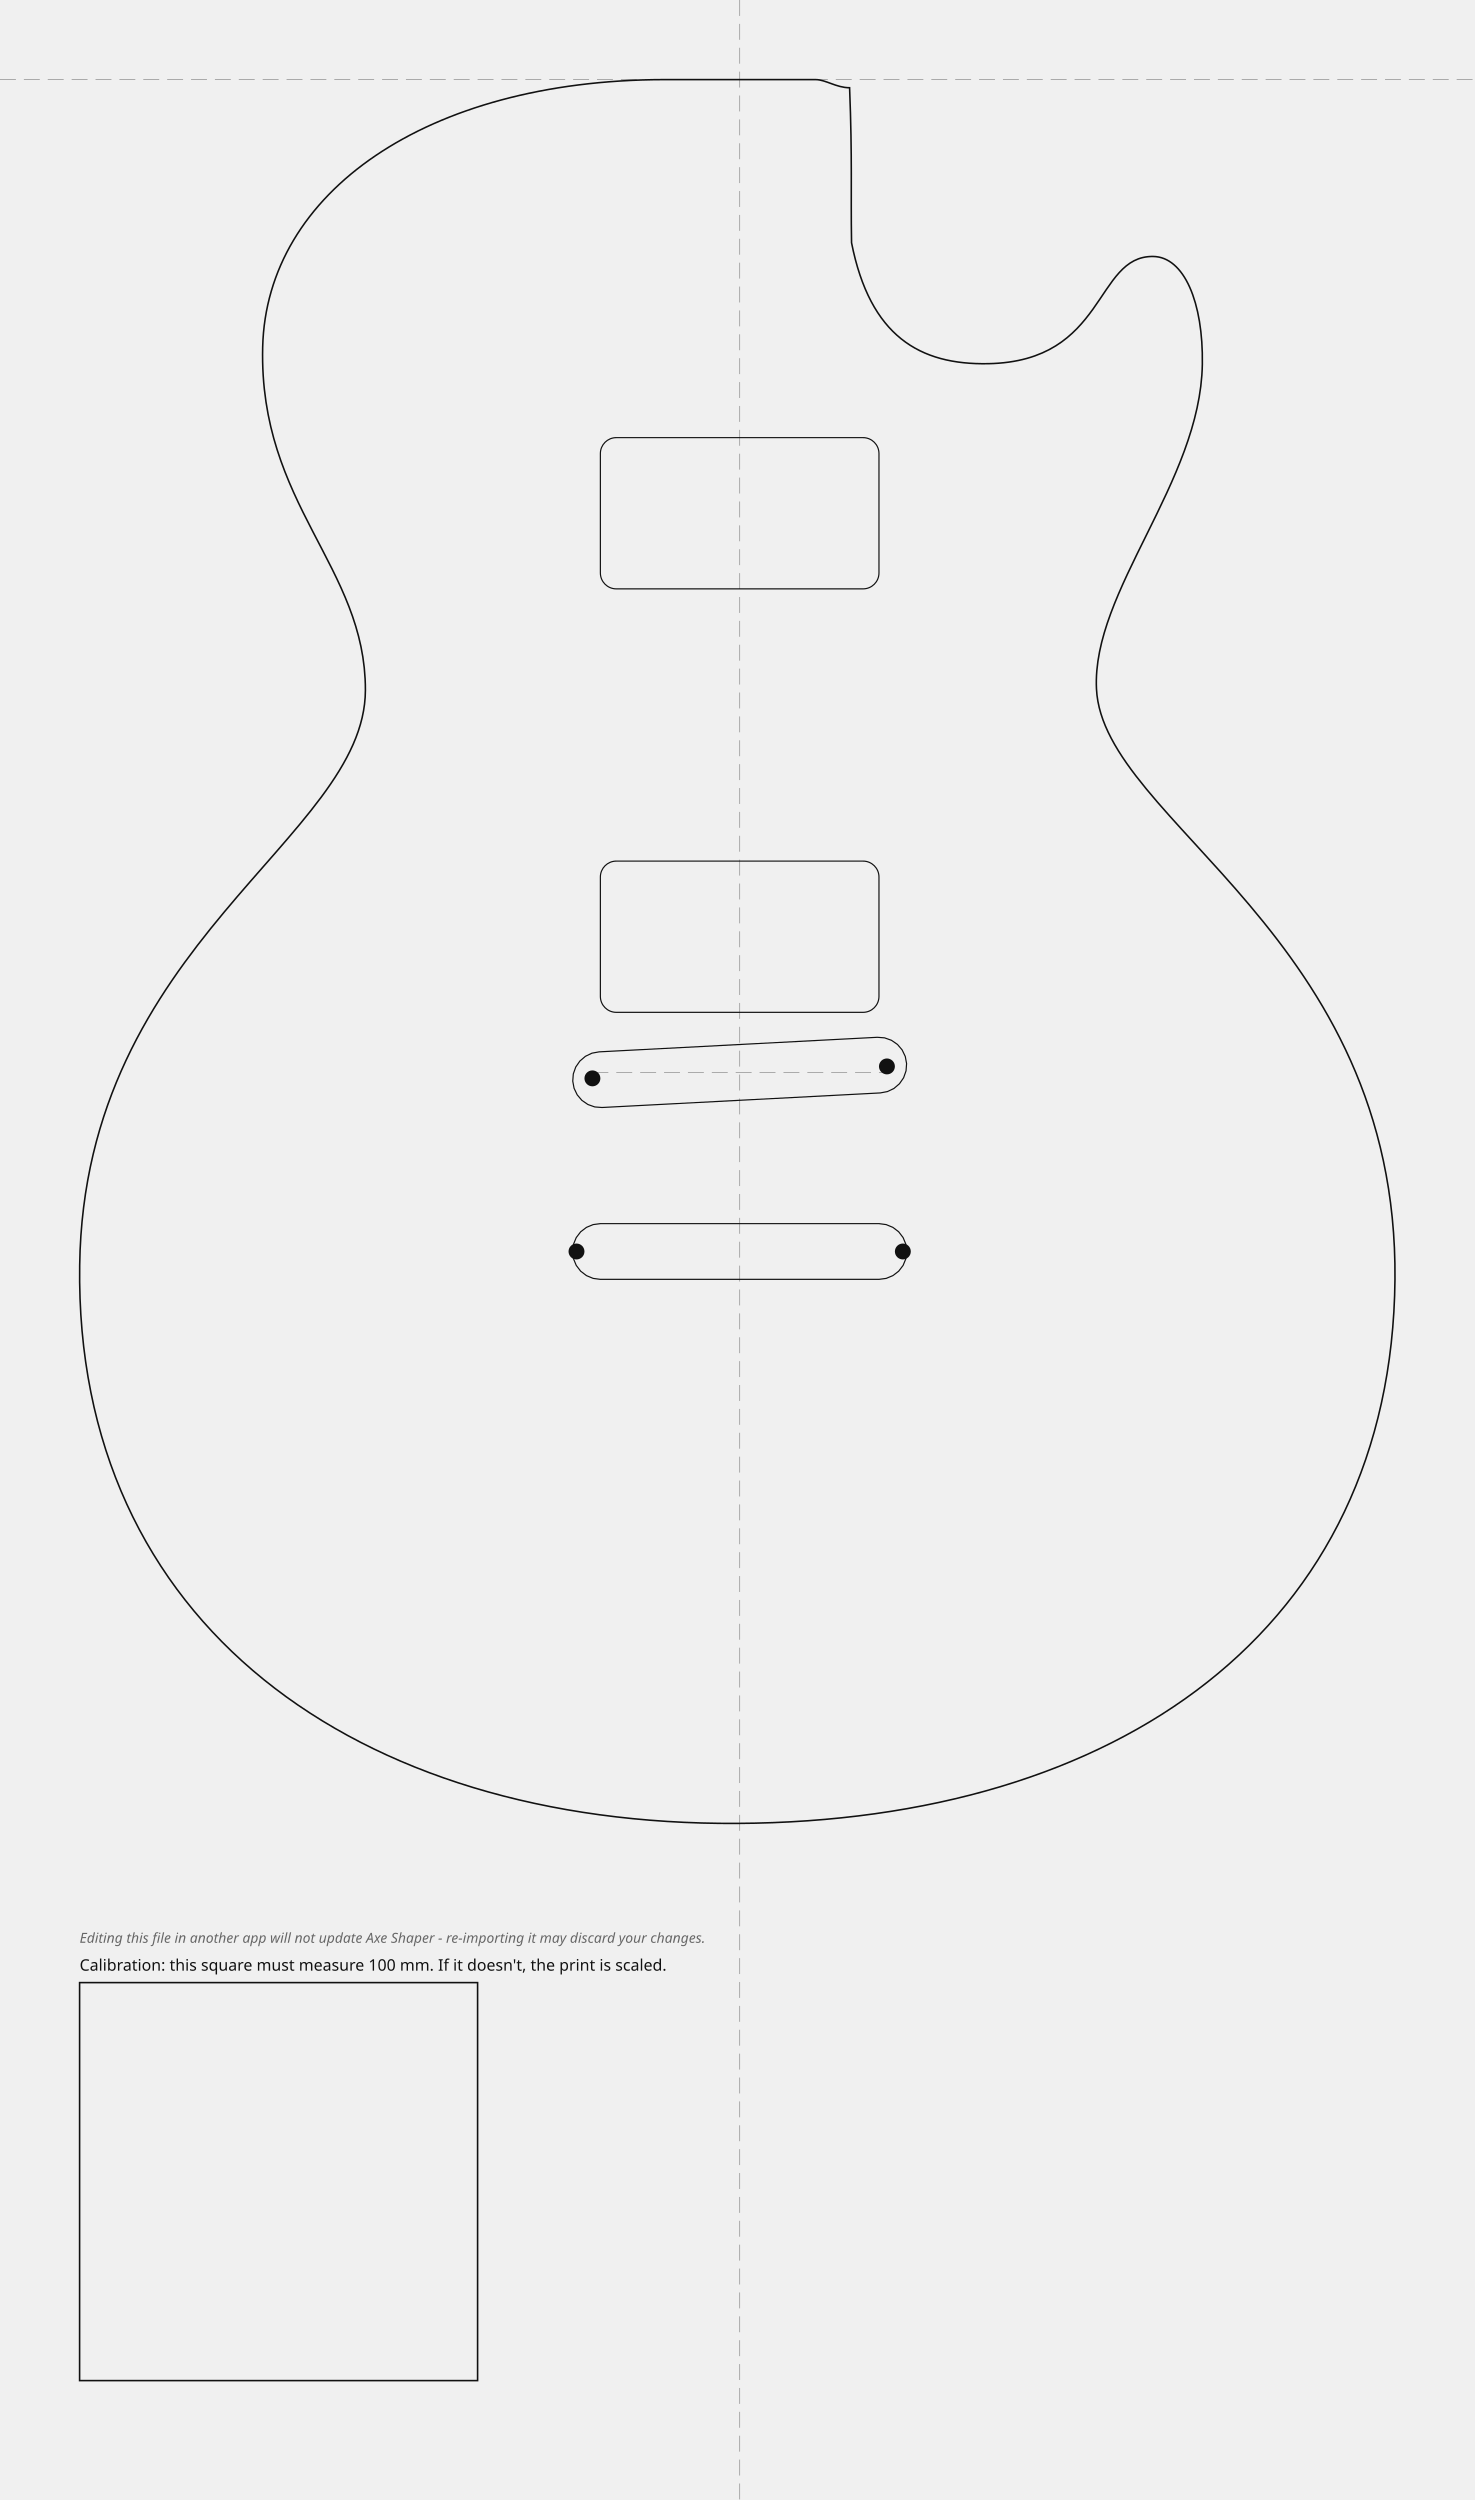
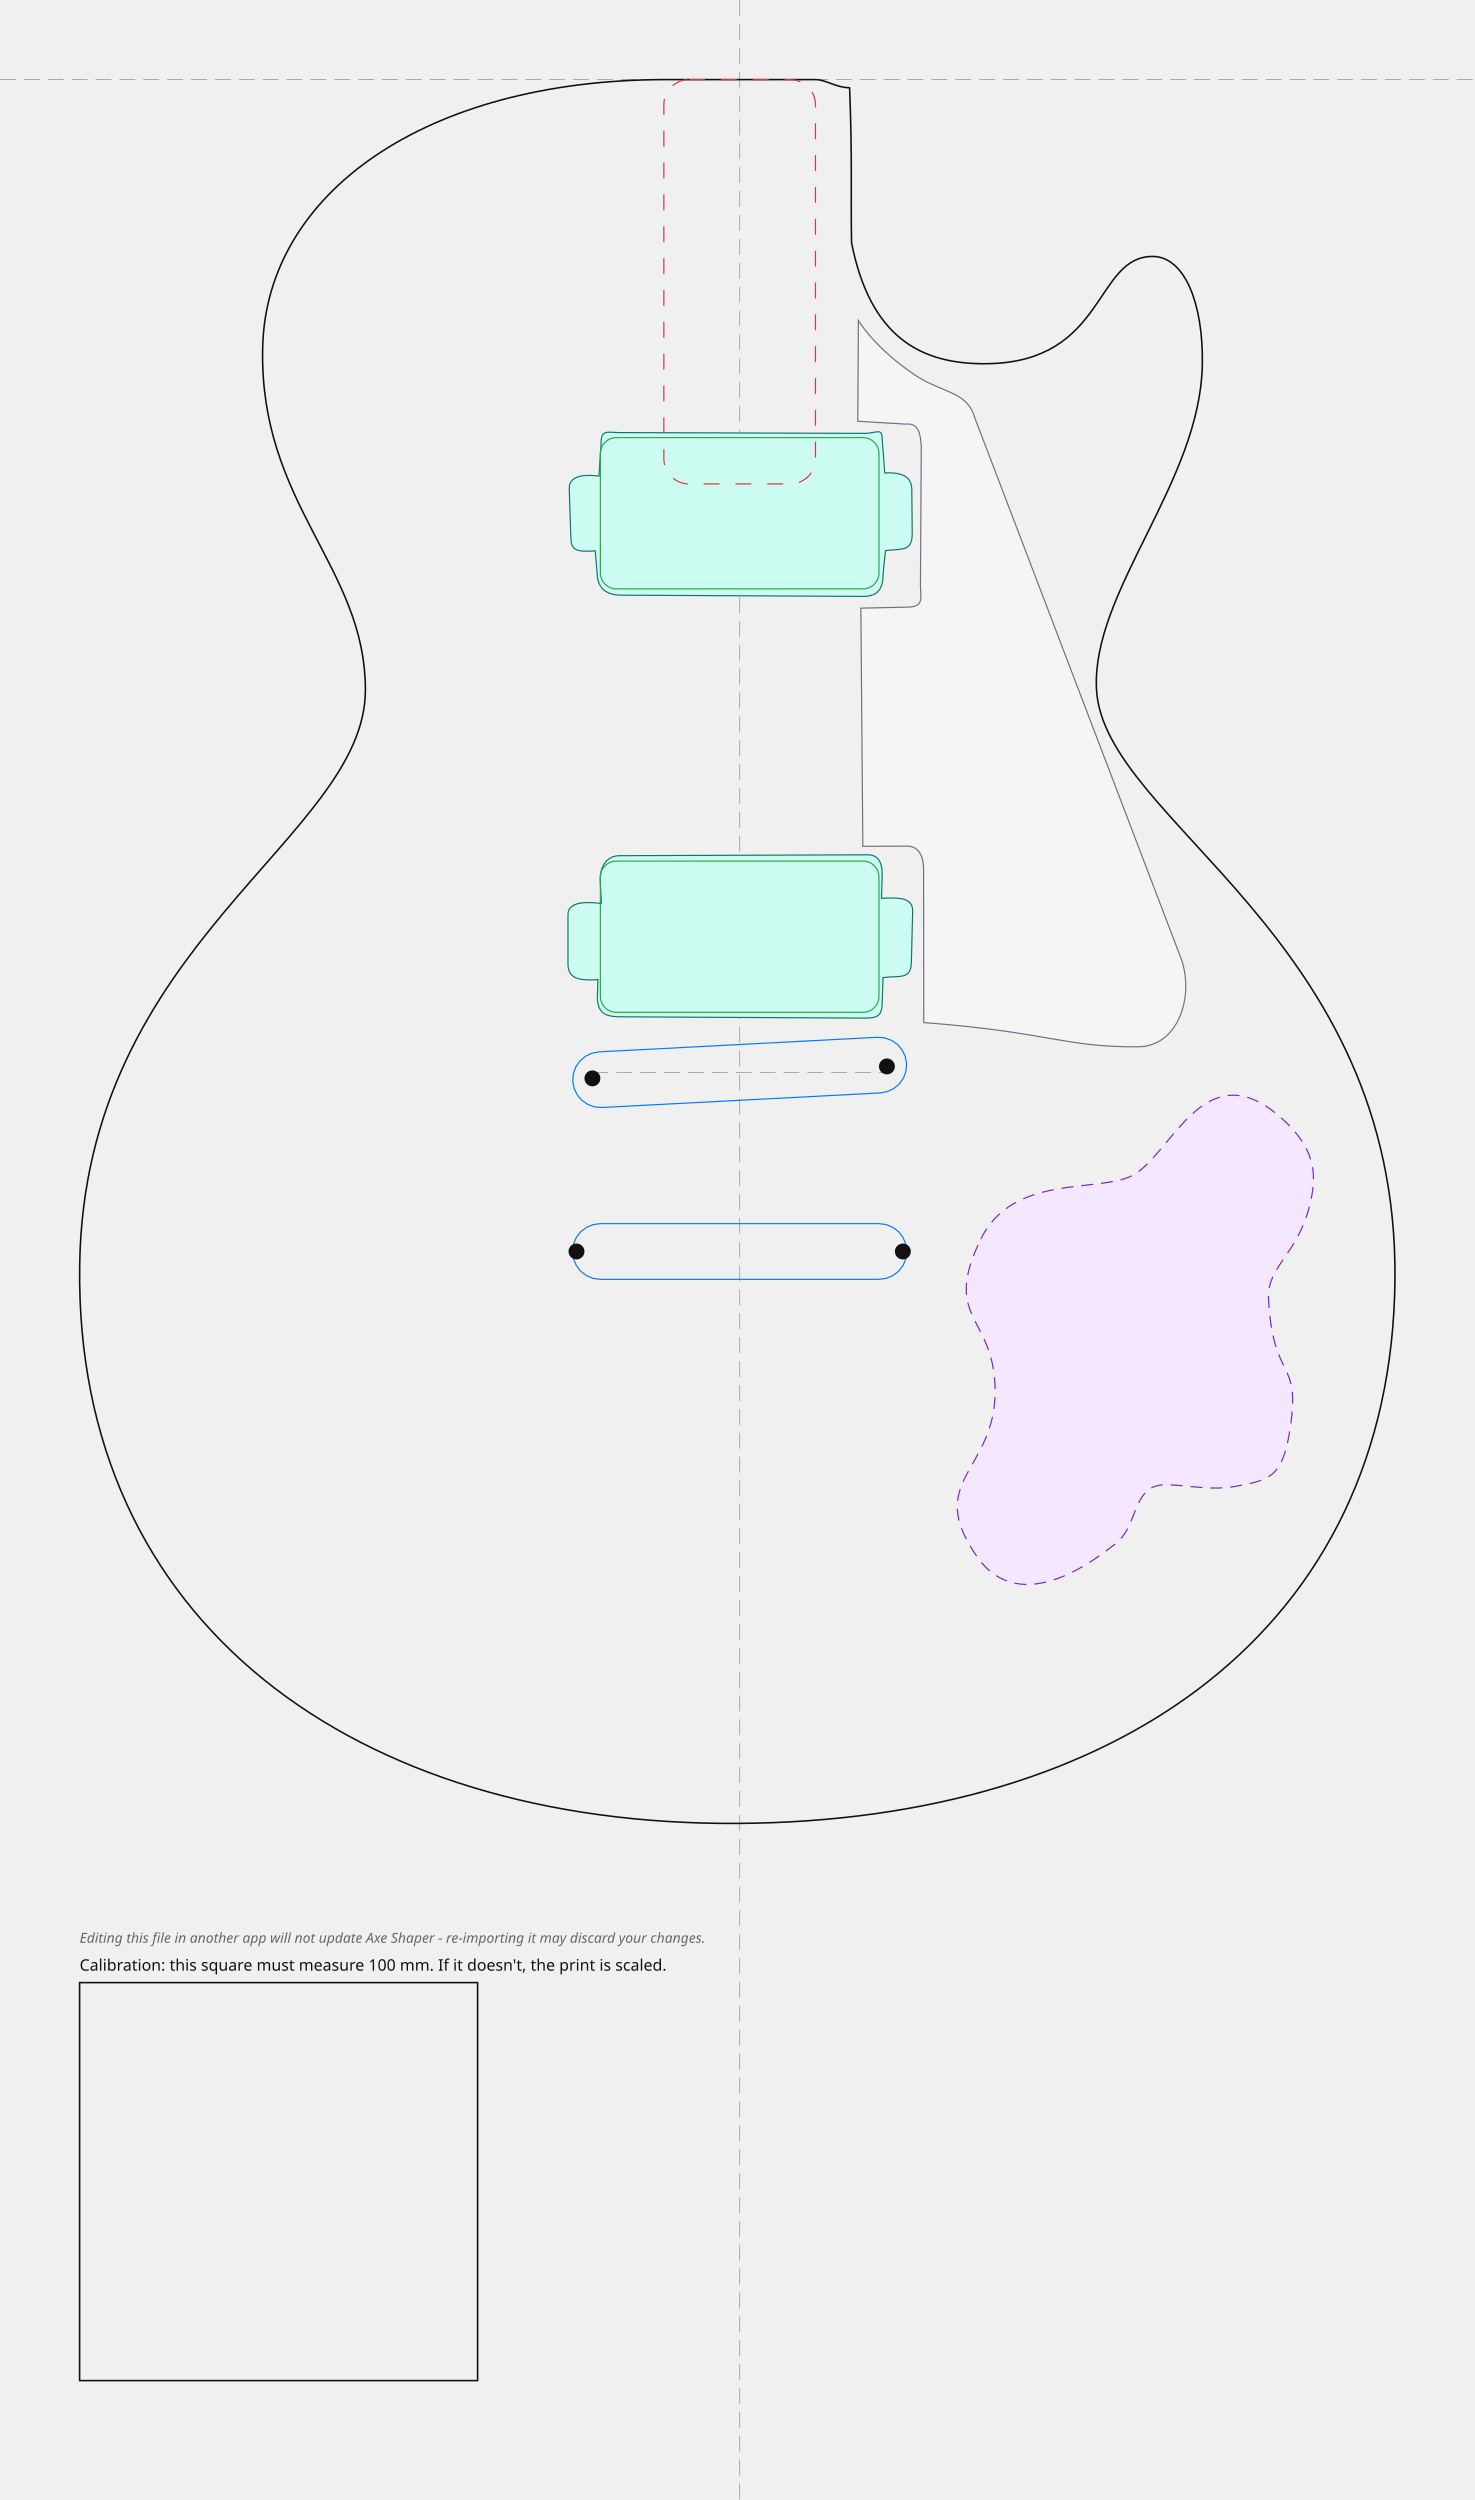
<svg xmlns="http://www.w3.org/2000/svg" width="370.51mm" height="628.15mm" viewBox="-185.85 -20.00 370.51 628.15">
  <style>
- .outline{fill:none;stroke:#111;stroke-width:0.4}
- .edge-inset{fill:none;stroke:#555;stroke-width:0.3;stroke-dasharray:3 2}
- .rout{fill:none;stroke:#111;stroke-width:0.3}
- .guide{fill:none;stroke:#999;stroke-width:0.2;stroke-dasharray:4 2}
+ .outline{fill:none;stroke:#111;stroke-width:0.40;stroke-linecap:round;stroke-linejoin:round}
+ .edge-inset{fill:none;stroke:#555;stroke-width:0.30;stroke-dasharray:3 2}
+ .neck-pocket{fill:none;stroke:#dc3545;stroke-width:0.30;stroke-dasharray:4 4}
+ .pickup-rout{fill:none;stroke:#28a745;stroke-width:0.30}
+ .bridge-rout{fill:none;stroke:#007bff;stroke-width:0.30}
+ .back-route{fill:#f3e8ff;stroke:#7e22ce;stroke-width:0.30;stroke-dasharray:3.00 2.00}
+ .front-route{fill:#ccfbf1;stroke:#0f766e;stroke-width:0.30}
+ .pickguard{fill:#fff;fill-opacity:0.35;stroke:#6b7280;stroke-width:0.30}
+ .guide{fill:none;stroke:#999;stroke-width:0.20;stroke-dasharray:4 2}
.mounting-hole{fill:#111;stroke:none}
- .cal{fill:none;stroke:#111;stroke-width:0.4}
+ .cal{fill:none;stroke:#111;stroke-width:0.40}
.label{font-family:sans-serif;font-size:4px;fill:#111}
.disclaimer{font-family:sans-serif;font-size:3.5px;font-style:italic;fill:#666}
</style>
  <g id="guides">
    <line class="guide" x1="0" y1="-20.00" x2="0" y2="608.15" />
    <line class="guide" x1="-185.85" y1="0" x2="184.66" y2="0" />
  </g>
+   <g id="back-routes">
+     <path class="back-route" d="M 60.60 291.31 C 68.61 274.92, 89.91 279.75, 98.54 275.42 C 108.45 270.45, 116.69 243.83, 135.92 260.74 C 144.83 268.57, 144.89 275.12, 143.53 281.56 C 140.68 295.11, 132.42 297.97, 132.88 306.39 C 134.03 327.31, 140.90 321.17, 138.41 338.25 C 136.53 351.17, 133.51 351.87, 124.23 353.52 C 116.90 354.82, 108.31 352.17, 104.48 353.42 C 98.79 355.29, 99.70 363.88, 94.38 367.92 C 90.57 370.82, 70.87 387.25, 59.62 371.11 C 46.25 351.93, 64.25 349.73, 64.18 329.47 C 64.12 310.39, 50.62 311.71, 60.60 291.31 Z" />
+   </g>
  <g id="body">
    <path class="outline" d="M -19.05 0.00 C -78.75 0.15, -118.90 28.39, -119.85 67.21 C -120.81 106.81, -93.94 122.39, -94.04 153.45 C -94.16 190.65, -164.70 216.79, -165.83 297.94 C -167.09 387.96, -96.33 438.69, -0.61 438.15 C 95.11 437.61, 163.82 389.41, 164.65 301.49 C 165.47 214.95, 91.28 186.54, 89.65 153.11 C 88.45 128.49, 115.77 101.13, 116.25 71.54 C 116.51 55.93, 111.65 44.53, 103.88 44.44 C 89.13 44.27, 92.22 70.81, 62.45 71.38 C 45.27 71.71, 32.77 64.53, 28.11 41.00 C 27.89 28.06, 28.33 20.13, 27.62 2.05 C 24.23 2.03, 21.64 0.00, 19.05 0.00 C 19.05 0.00, -19.05 0.00, -19.05 0.00 Z" />
  </g>
+   <g id="pickguards">
+     <path class="pickguard" style="fill:#ffffff" d="M 29.83 60.55 C 29.83 60.55, 33.81 67.32, 43.84 74.10 C 50.95 78.91, 57.13 78.14, 59.10 85.04 C 59.10 85.04, 111.06 221.24, 111.06 221.24 C 114.23 230.94, 109.90 242.92, 100.20 243.01 C 81.64 243.19, 77.61 239.30, 46.25 236.93 C 46.25 236.93, 46.21 198.00, 46.21 198.00 C 46.07 194.30, 44.42 192.61, 42.15 192.60 C 42.15 192.60, 30.95 192.64, 30.95 192.64 C 30.95 192.64, 30.45 132.81, 30.45 132.81 C 30.45 132.81, 42.84 132.53, 42.84 132.53 C 46.30 132.22, 45.48 130.09, 45.42 127.10 C 45.42 127.10, 45.63 92.27, 45.63 92.27 C 45.43 88.75, 44.91 86.24, 41.71 86.56 C 41.71 86.56, 29.68 85.85, 29.68 85.85 C 29.68 85.85, 29.83 60.55, 29.83 60.55 Z" />
+   </g>
+   <g id="front-routes">
+     <path class="front-route" d="M -30.22 88.69 C -30.22 88.69, 31.69 88.89, 31.69 88.89 C 34.60 88.78, 35.79 87.36, 35.82 90.51 C 35.82 90.51, 36.45 98.83, 36.45 98.83 C 40.78 98.63, 43.23 99.70, 43.25 103.09 C 43.25 103.09, 43.36 114.30, 43.36 114.30 C 43.23 118.70, 40.72 117.81, 36.63 118.35 C 36.63 118.35, 36.06 123.96, 36.06 123.96 C 36.09 128.13, 34.60 129.85, 31.04 129.85 C 31.04 129.85, -30.15 129.54, -30.15 129.54 C -32.96 129.43, -35.73 128.28, -35.82 124.00 C -35.82 124.00, -36.29 118.41, -36.29 118.41 C -41.33 118.76, -42.41 118.22, -42.43 114.66 C -42.43 114.66, -42.83 102.72, -42.83 102.72 C -42.85 99.21, -38.47 99.23, -35.35 99.62 C -35.35 99.62, -34.82 91.48, -34.82 91.48 C -34.91 87.78, -33.14 88.69, -30.22 88.69 Z" />
+     <path class="front-route" d="M -30.22 195.00 C -30.22 195.00, 31.89 194.78, 31.89 194.78 C 34.80 194.67, 35.79 196.58, 35.82 199.73 C 35.82 199.73, 35.63 205.71, 35.63 205.71 C 39.96 205.50, 43.45 205.46, 43.47 208.85 C 43.47 208.85, 43.14 221.85, 43.14 221.85 C 43.01 226.25, 40.13 225.09, 36.03 225.63 C 36.03 225.63, 35.83 231.34, 35.83 231.34 C 35.87 235.51, 34.60 235.81, 31.04 235.81 C 31.04 235.81, -30.40 235.48, -30.40 235.48 C -33.20 235.37, -35.67 234.95, -35.76 230.68 C -35.76 230.68, -35.61 226.14, -35.61 226.14 C -40.65 226.49, -43.12 225.77, -43.14 222.20 C -43.14 222.20, -43.14 209.80, -43.14 209.80 C -43.16 206.28, -37.88 206.62, -34.76 207.01 C -34.76 207.01, -35.04 201.14, -35.04 201.14 C -35.14 197.45, -33.14 195.00, -30.22 195.00 Z" />
+   </g>
+   <g id="neck-pocket">
+     <rect class="neck-pocket" x="-19.05" y="0" width="38.10" height="101.60" rx="6.35" />
+   </g>
  <g id="bridge">
-     <path class="rout" d="M -41.94 251.65 L -41.80 249.83 L -41.19 248.10 L -40.15 246.60 L -38.76 245.41 L -37.12 244.62 L -35.32 244.29 L 34.59 240.63 L 36.41 240.77 L 38.13 241.38 L 39.64 242.42 L 40.82 243.80 L 41.61 245.45 L 41.94 247.25 L 41.80 249.07 L 41.19 250.80 L 40.15 252.30 L 38.76 253.49 L 37.12 254.27 L 35.32 254.61 L -34.59 258.27 L -36.41 258.13 L -38.13 257.52 L -39.64 256.48 L -40.82 255.09 L -41.61 253.44 Z" />
-     <path class="rout" d="M -42.00 294.45 L -41.76 292.64 L -41.06 290.95 L -39.95 289.50 L -38.50 288.39 L -36.81 287.69 L -35.00 287.45 L 35.00 287.45 L 36.81 287.69 L 38.50 288.39 L 39.95 289.50 L 41.06 290.95 L 41.76 292.64 L 42.00 294.45 L 41.76 296.26 L 41.06 297.95 L 39.95 299.40 L 38.50 300.51 L 36.81 301.21 L 35.00 301.45 L -35.00 301.45 L -36.81 301.21 L -38.50 300.51 L -39.95 299.40 L -41.06 297.95 L -41.76 296.26 Z" />
+     <path class="bridge-rout" d="M -41.94 251.65 L -41.80 249.83 L -41.19 248.10 L -40.15 246.60 L -38.76 245.41 L -37.12 244.62 L -35.32 244.29 L 34.59 240.63 L 36.41 240.77 L 38.13 241.38 L 39.64 242.42 L 40.82 243.80 L 41.61 245.45 L 41.94 247.25 L 41.80 249.07 L 41.19 250.80 L 40.15 252.30 L 38.76 253.49 L 37.12 254.27 L 35.32 254.61 L -34.59 258.27 L -36.41 258.13 L -38.13 257.52 L -39.64 256.48 L -40.82 255.09 L -41.61 253.44 Z" />
+     <path class="bridge-rout" d="M -42.00 294.45 L -41.76 292.64 L -41.06 290.95 L -39.95 289.50 L -38.50 288.39 L -36.81 287.69 L -35.00 287.45 L 35.00 287.45 L 36.81 287.69 L 38.50 288.39 L 39.95 289.50 L 41.06 290.95 L 41.76 292.64 L 42.00 294.45 L 41.76 296.26 L 41.06 297.95 L 39.95 299.40 L 38.50 300.51 L 36.81 301.21 L 35.00 301.45 L -35.00 301.45 L -36.81 301.21 L -38.50 300.51 L -39.95 299.40 L -41.06 297.95 L -41.76 296.26 Z" />
    <line class="guide" x1="-37.00" y1="249.45" x2="37.00" y2="249.45" />
    <circle class="mounting-hole" cx="-37.00" cy="250.95" r="2" />
    <circle class="mounting-hole" cx="37.00" cy="247.95" r="2" />
    <circle class="mounting-hole" cx="-41.00" cy="294.45" r="2" />
    <circle class="mounting-hole" cx="41.00" cy="294.45" r="2" />
  </g>
  <g id="pickups">
-     <rect class="rout" x="-35.00" y="89.96" width="70.00" height="38.00" rx="4.00" transform="rotate(0.00 0.00 108.96)" />
-     <rect class="rout" x="-35.00" y="196.36" width="70.00" height="38.00" rx="4.00" transform="rotate(0.00 0.00 215.36)" />
+     <rect class="pickup-rout" x="-35.00" y="89.96" width="70.00" height="38.00" rx="4.00" transform="rotate(0.00 0.00 108.96)" />
+     <rect class="pickup-rout" x="-35.00" y="196.36" width="70.00" height="38.00" rx="4.00" transform="rotate(0.00 0.00 215.36)" />
  </g>
  <g id="calibration">
    <rect class="cal" x="-165.85" y="478.15" width="100.00" height="100.00" />
    <text class="label" x="-165.85" y="475.15">Calibration: this square must measure 100 mm. If it doesn't, the print is scaled.</text>
    <text class="disclaimer" x="-165.85" y="468.15">Editing this file in another app will not update Axe Shaper - re-importing it may discard your changes.</text>
  </g>
</svg>
